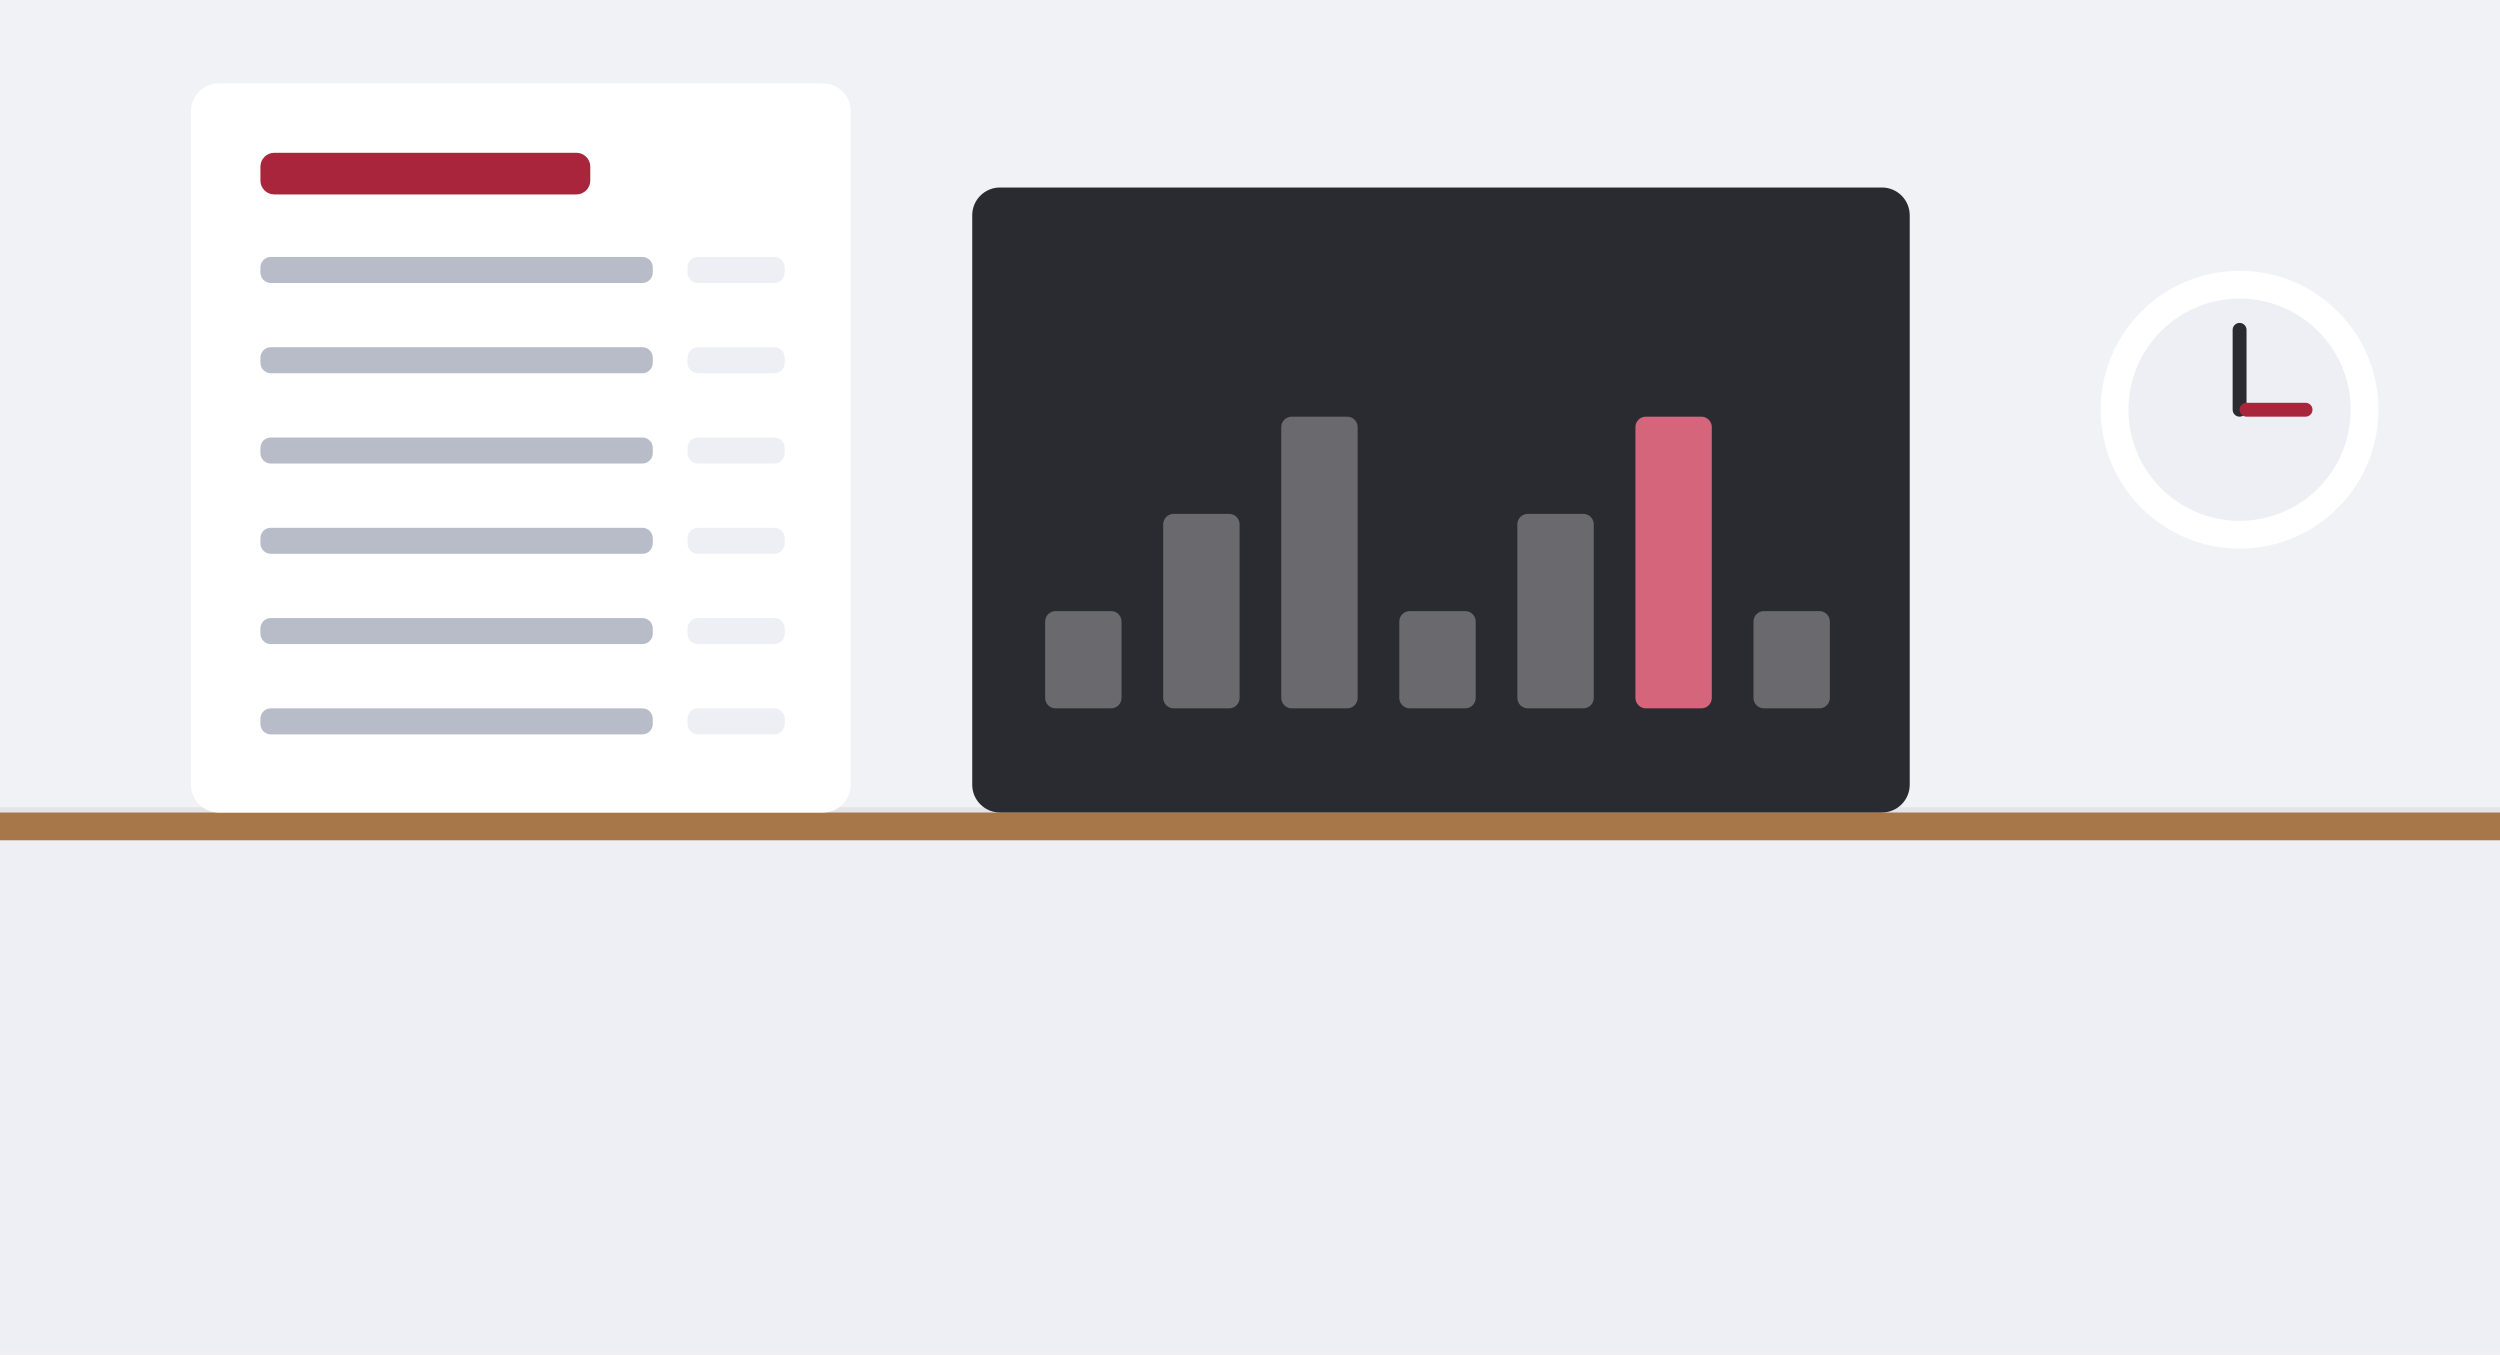
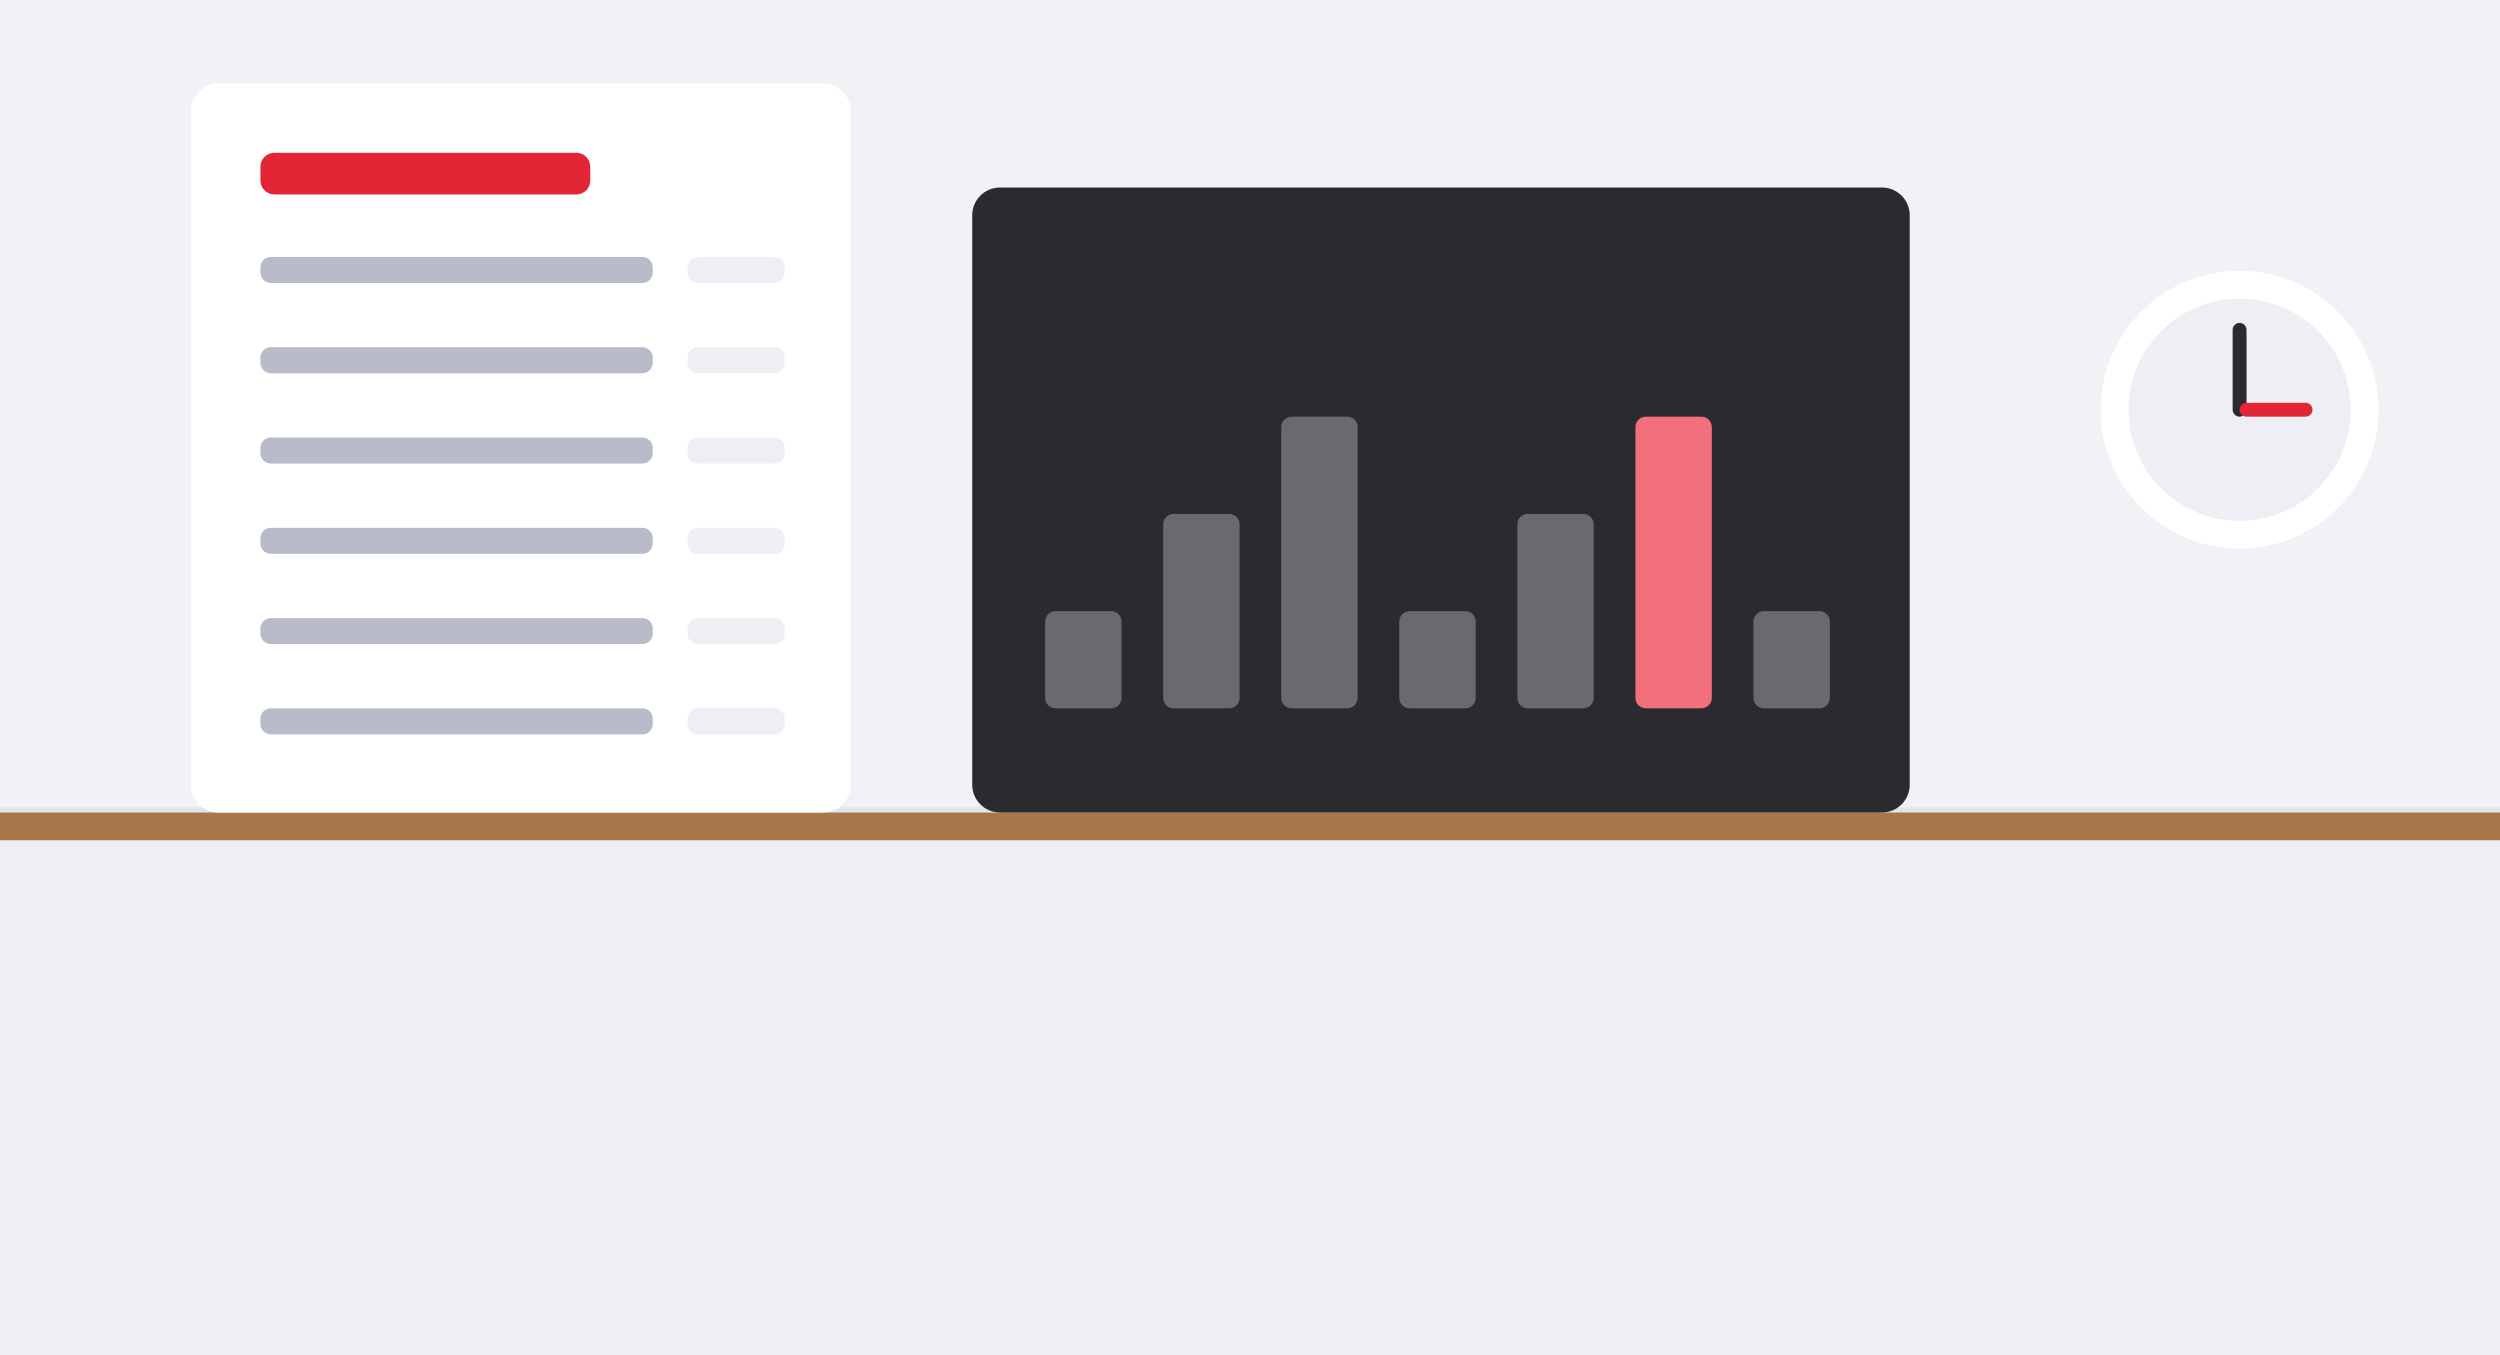
<svg xmlns="http://www.w3.org/2000/svg" viewBox="0 0 1440 780" width="1440" height="780" role="img">
  <rect x="0" y="0" width="1440" height="780" fill="#F7F8FA" />
  <rect x="0" y="0" width="1440" height="468" fill="#F1F2F6" />
  <rect x="0" y="468" width="1440" height="312" fill="#EDEFF4" />
  <rect x="0" y="465" width="1440" height="3" fill="rgba(0,0,0,.06)" />
  <rect x="0" y="468" width="1440" height="16" fill="#A87749" />
  <g transform="translate(110,48)">
    <rect x="0" y="0" width="380" height="420" fill="#FFFFFF" rx="16" />
-     <rect x="40" y="40" width="190" height="24" fill="#A9253B" rx="8" />
+     <rect x="40" y="40" width="190" height="24" fill="#E32636" rx="8" />
    <rect x="40" y="100" width="226" height="15" fill="#B7BCC8" rx="6" />
    <rect x="40" y="152" width="226" height="15" fill="#B7BCC8" rx="6" />
    <rect x="40" y="204" width="226" height="15" fill="#B7BCC8" rx="6" />
    <rect x="40" y="256" width="226" height="15" fill="#B7BCC8" rx="6" />
    <rect x="40" y="308" width="226" height="15" fill="#B7BCC8" rx="6" />
    <rect x="40" y="360" width="226" height="15" fill="#B7BCC8" rx="6" />
    <rect x="286" y="100" width="56" height="15" fill="#EDEFF4" rx="6" />
    <rect x="286" y="152" width="56" height="15" fill="#EDEFF4" rx="6" />
    <rect x="286" y="204" width="56" height="15" fill="#EDEFF4" rx="6" />
    <rect x="286" y="256" width="56" height="15" fill="#EDEFF4" rx="6" />
    <rect x="286" y="308" width="56" height="15" fill="#EDEFF4" rx="6" />
    <rect x="286" y="360" width="56" height="15" fill="#EDEFF4" rx="6" />
  </g>
  <g transform="translate(560,108)">
    <rect x="0" y="0" width="540" height="360" fill="#2A2A31" rx="16" />
    <rect x="42" y="244" width="44" height="56" fill="rgba(255,255,255,.3)" rx="6" />
    <rect x="110" y="188" width="44" height="112" fill="rgba(255,255,255,.3)" rx="6" />
    <rect x="178" y="132" width="44" height="168" fill="rgba(255,255,255,.3)" rx="6" />
    <rect x="246" y="244" width="44" height="56" fill="rgba(255,255,255,.3)" rx="6" />
    <rect x="314" y="188" width="44" height="112" fill="rgba(255,255,255,.3)" rx="6" />
-     <rect x="382" y="132" width="44" height="168" fill="#D4657A" rx="6" />
+     <rect x="382" y="132" width="44" height="168" fill="#F2707B" rx="6" />
    <rect x="450" y="244" width="44" height="56" fill="rgba(255,255,255,.3)" rx="6" />
  </g>
  <g transform="translate(1290,236)">
    <circle cx="0" cy="0" r="80" fill="#FFFFFF" />
    <circle cx="0" cy="0" r="64" fill="#EDEFF4" />
    <rect x="-4" y="-50" width="8" height="54" fill="#2A2A31" rx="4" />
-     <rect x="0" y="-4" width="42" height="8" fill="#A9253B" rx="4" />
+     <rect x="0" y="-4" width="42" height="8" fill="#E32636" rx="4" />
  </g>
</svg>
